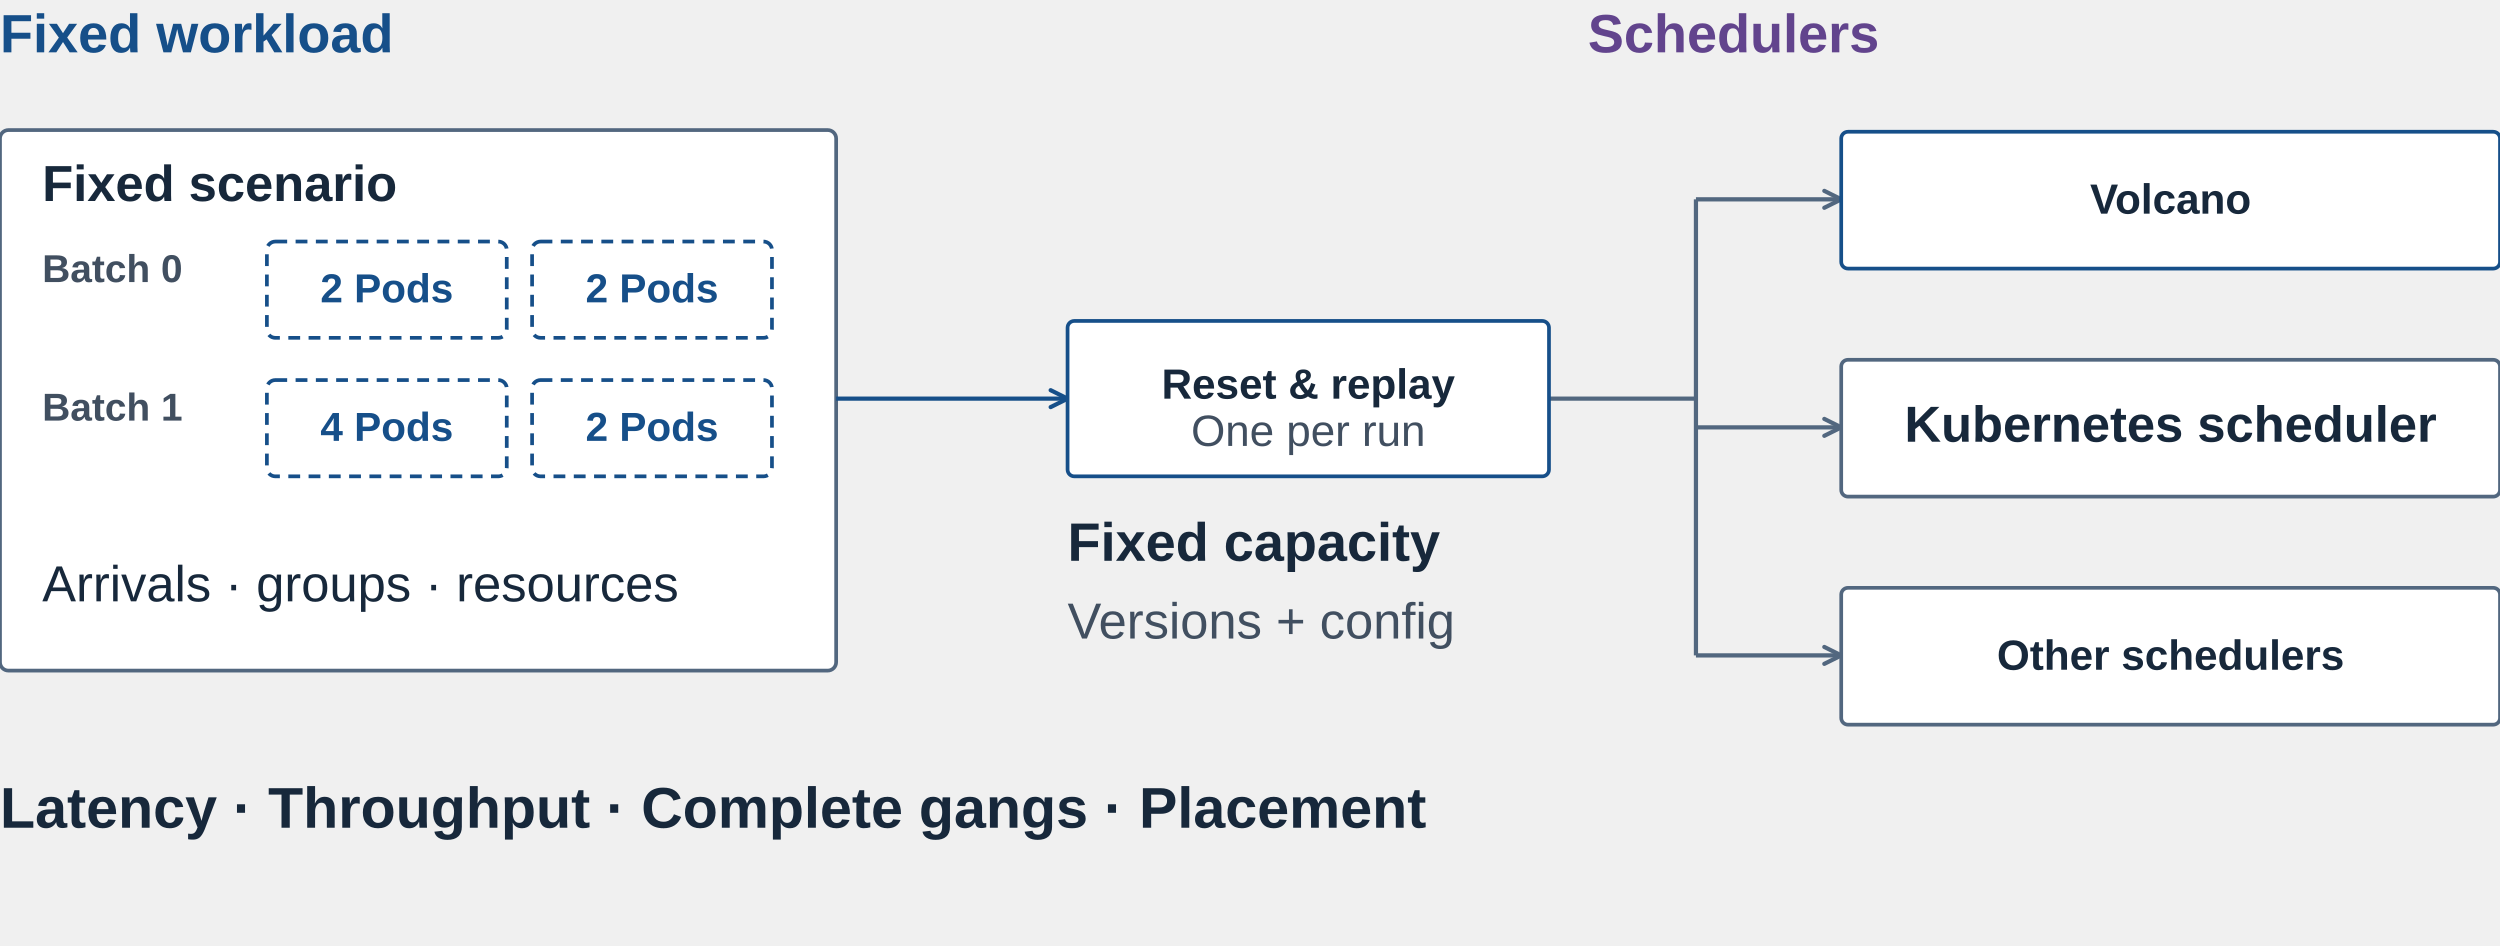
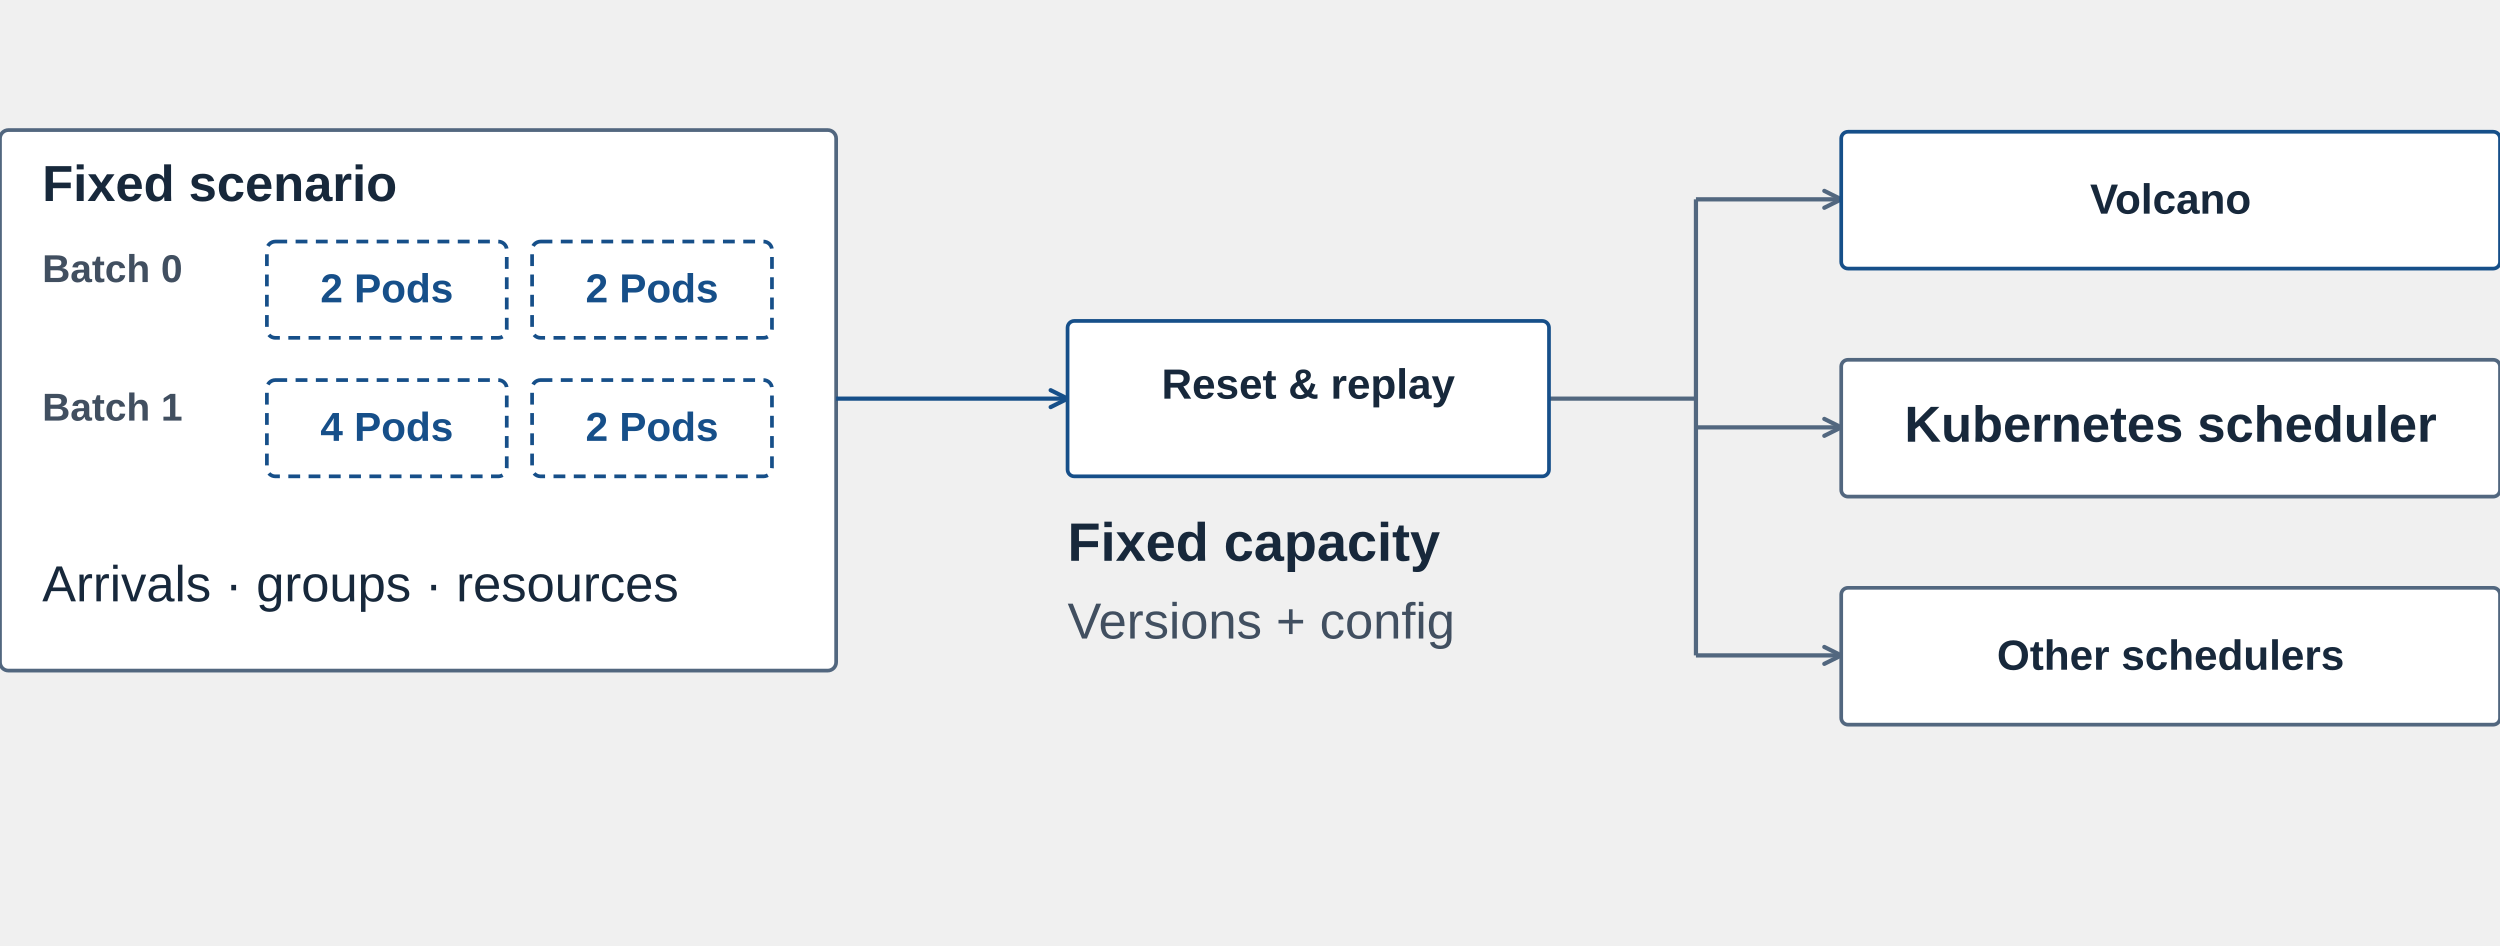
<svg xmlns="http://www.w3.org/2000/svg" width="1480" height="560" viewBox="0 0 1480 560">
  <defs>
    <marker id="arrow-146653" viewBox="0 0 12 12" refX="12" refY="6" markerWidth="12" markerHeight="12" markerUnits="userSpaceOnUse" orient="auto">
      <path d="M0 0 L12 6 L0 12 Z" fill="#146653" />
    </marker>
    <marker id="arrow-164f89" viewBox="0 0 12 12" refX="12" refY="6" markerWidth="12" markerHeight="12" markerUnits="userSpaceOnUse" orient="auto">
      <path d="M0 0 L12 6 L0 12 Z" fill="#164f89" />
    </marker>
    <marker id="arrow-17283b" viewBox="0 0 12 12" refX="12" refY="6" markerWidth="12" markerHeight="12" markerUnits="userSpaceOnUse" orient="auto">
      <path d="M0 0 L12 6 L0 12 Z" fill="#17283b" />
    </marker>
    <marker id="arrow-414f60" viewBox="0 0 12 12" refX="12" refY="6" markerWidth="12" markerHeight="12" markerUnits="userSpaceOnUse" orient="auto">
      <path d="M0 0 L12 6 L0 12 Z" fill="#414f60" />
    </marker>
    <marker id="arrow-52677f" viewBox="0 0 12 12" refX="12" refY="6" markerWidth="12" markerHeight="12" markerUnits="userSpaceOnUse" orient="auto">
      <path d="M0 0 L12 6 L0 12 Z" fill="#52677f" />
    </marker>
    <marker id="arrow-62448d" viewBox="0 0 12 12" refX="12" refY="6" markerWidth="12" markerHeight="12" markerUnits="userSpaceOnUse" orient="auto">
      <path d="M0 0 L12 6 L0 12 Z" fill="#62448d" />
    </marker>
    <marker id="arrow-8b621c" viewBox="0 0 12 12" refX="12" refY="6" markerWidth="12" markerHeight="12" markerUnits="userSpaceOnUse" orient="auto">
      <path d="M0 0 L12 6 L0 12 Z" fill="#8b621c" />
    </marker>
    <marker id="arrow-a6b5c6" viewBox="0 0 12 12" refX="12" refY="6" markerWidth="12" markerHeight="12" markerUnits="userSpaceOnUse" orient="auto">
      <path d="M0 0 L12 6 L0 12 Z" fill="#a6b5c6" />
    </marker>
    <marker id="arrow-c14421" viewBox="0 0 12 12" refX="12" refY="6" markerWidth="12" markerHeight="12" markerUnits="userSpaceOnUse" orient="auto">
      <path d="M0 0 L12 6 L0 12 Z" fill="#c14421" />
    </marker>
    <marker id="arrow-dce5ee" viewBox="0 0 12 12" refX="12" refY="6" markerWidth="12" markerHeight="12" markerUnits="userSpaceOnUse" orient="auto">
      <path d="M0 0 L12 6 L0 12 Z" fill="#dce5ee" />
    </marker>
    <marker id="arrow-dce9f8" viewBox="0 0 12 12" refX="12" refY="6" markerWidth="12" markerHeight="12" markerUnits="userSpaceOnUse" orient="auto">
      <path d="M0 0 L12 6 L0 12 Z" fill="#dce9f8" />
    </marker>
    <marker id="arrow-deeee8" viewBox="0 0 12 12" refX="12" refY="6" markerWidth="12" markerHeight="12" markerUnits="userSpaceOnUse" orient="auto">
      <path d="M0 0 L12 6 L0 12 Z" fill="#deeee8" />
    </marker>
    <marker id="arrow-eae3f3" viewBox="0 0 12 12" refX="12" refY="6" markerWidth="12" markerHeight="12" markerUnits="userSpaceOnUse" orient="auto">
      <path d="M0 0 L12 6 L0 12 Z" fill="#eae3f3" />
    </marker>
    <marker id="arrow-f2f5f9" viewBox="0 0 12 12" refX="12" refY="6" markerWidth="12" markerHeight="12" markerUnits="userSpaceOnUse" orient="auto">
      <path d="M0 0 L12 6 L0 12 Z" fill="#f2f5f9" />
    </marker>
    <marker id="arrow-fff5e2" viewBox="0 0 12 12" refX="12" refY="6" markerWidth="12" markerHeight="12" markerUnits="userSpaceOnUse" orient="auto">
      <path d="M0 0 L12 6 L0 12 Z" fill="#fff5e2" />
    </marker>
    <marker id="arrow-ffffff" viewBox="0 0 12 12" refX="12" refY="6" markerWidth="12" markerHeight="12" markerUnits="userSpaceOnUse" orient="auto">
      <path d="M0 0 L12 6 L0 12 Z" fill="#ffffff" />
    </marker>
  </defs>
  <rect x="0" y="77" width="495" height="320" rx="5" fill="#ffffff" stroke="#52677f" stroke-width="2.2" />
  <path d="M495,236 L632,236" fill="none" stroke="#164f89" stroke-width="2.5" stroke-linejoin="round" />
  <path d="M622.0,241.0 L632,236 L622.0,231.0" fill="none" stroke="#164f89" stroke-width="2.5" stroke-linecap="round" stroke-linejoin="round" />
  <path d="M917,236 L1004,236" fill="none" stroke="#52677f" stroke-width="2.5" stroke-linejoin="round" />
  <path d="M1004,118 L1004,388" fill="none" stroke="#52677f" stroke-width="2.5" stroke-linejoin="round" />
  <path d="M1004,118 L1090,118" fill="none" stroke="#52677f" stroke-width="2.5" stroke-linejoin="round" />
  <path d="M1080.0,123.0 L1090,118 L1080.0,113.0" fill="none" stroke="#52677f" stroke-width="2.5" stroke-linecap="round" stroke-linejoin="round" />
  <path d="M1004,253 L1090,253" fill="none" stroke="#52677f" stroke-width="2.5" stroke-linejoin="round" />
  <path d="M1080.0,258.0 L1090,253 L1080.0,248.0" fill="none" stroke="#52677f" stroke-width="2.5" stroke-linecap="round" stroke-linejoin="round" />
  <path d="M1004,388 L1090,388" fill="none" stroke="#52677f" stroke-width="2.5" stroke-linejoin="round" />
  <path d="M1080.0,393.0 L1090,388 L1080.0,383.0" fill="none" stroke="#52677f" stroke-width="2.5" stroke-linecap="round" stroke-linejoin="round" />
-   <text x="0" y="31" font-family="Liberation Sans, Arial, sans-serif" font-size="32" font-weight="700" fill="#164f89" text-anchor="start">Fixed workload</text>
-   <text x="940" y="31" font-family="Liberation Sans, Arial, sans-serif" font-size="32" font-weight="700" fill="#62448d" text-anchor="start">Schedulers</text>
  <text x="25" y="119" font-family="Liberation Sans, Arial, sans-serif" font-size="30" font-weight="700" fill="#17283b" text-anchor="start">
    <tspan x="25" dy="0">Fixed scenario</tspan>
  </text>
  <text x="25" y="167" font-family="Liberation Sans, Arial, sans-serif" font-size="23" font-weight="700" fill="#414f60" text-anchor="start">
    <tspan x="25" dy="0">Batch 0</tspan>
  </text>
  <rect x="158" y="143" width="142" height="57" rx="5" fill="#ffffff" stroke="#164f89" stroke-width="2.2" stroke-dasharray="7 5" />
  <text x="229" y="179" font-family="Liberation Sans, Arial, sans-serif" font-size="24" font-weight="700" fill="#164f89" text-anchor="middle">
    <tspan x="229" dy="0">2 Pods</tspan>
  </text>
  <rect x="315" y="143" width="142" height="57" rx="5" fill="#ffffff" stroke="#164f89" stroke-width="2.2" stroke-dasharray="7 5" />
  <text x="386" y="179" font-family="Liberation Sans, Arial, sans-serif" font-size="24" font-weight="700" fill="#164f89" text-anchor="middle">
    <tspan x="386" dy="0">2 Pods</tspan>
  </text>
  <text x="25" y="249" font-family="Liberation Sans, Arial, sans-serif" font-size="23" font-weight="700" fill="#414f60" text-anchor="start">
    <tspan x="25" dy="0">Batch 1</tspan>
  </text>
  <rect x="158" y="225" width="142" height="57" rx="5" fill="#ffffff" stroke="#164f89" stroke-width="2.2" stroke-dasharray="7 5" />
  <text x="229" y="261" font-family="Liberation Sans, Arial, sans-serif" font-size="24" font-weight="700" fill="#164f89" text-anchor="middle">
    <tspan x="229" dy="0">4 Pods</tspan>
  </text>
  <rect x="315" y="225" width="142" height="57" rx="5" fill="#ffffff" stroke="#164f89" stroke-width="2.2" stroke-dasharray="7 5" />
  <text x="386" y="261" font-family="Liberation Sans, Arial, sans-serif" font-size="24" font-weight="700" fill="#164f89" text-anchor="middle">
    <tspan x="386" dy="0">2 Pods</tspan>
  </text>
  <text x="25" y="356" font-family="Liberation Sans, Arial, sans-serif" font-size="30" font-weight="400" fill="#17283b" text-anchor="start">Arrivals · groups · resources</text>
  <rect x="632" y="190" width="285" height="92" rx="4" fill="#ffffff" stroke="#164f89" stroke-width="2.2" />
  <text x="774.5" y="236.0" font-family="Liberation Sans, Arial, sans-serif" font-size="25" font-weight="700" fill="#17283b" text-anchor="middle">
    <tspan x="774.5" dy="0">Reset &amp; replay</tspan>
  </text>
-   <text x="774.5" y="264.0" font-family="Liberation Sans, Arial, sans-serif" font-size="26" font-weight="400" fill="#414f60" text-anchor="middle">One per run</text>
  <text x="632" y="332" font-family="Liberation Sans, Arial, sans-serif" font-size="32" font-weight="700" fill="#17283b" text-anchor="start">Fixed capacity</text>
  <text x="632" y="378" font-family="Liberation Sans, Arial, sans-serif" font-size="30" font-weight="400" fill="#414f60" text-anchor="start">Versions + config</text>
  <rect x="1090" y="78" width="390" height="81" rx="4" fill="#ffffff" stroke="#164f89" stroke-width="2.2" />
  <text x="1285.0" y="126.5" font-family="Liberation Sans, Arial, sans-serif" font-size="25" font-weight="700" fill="#17283b" text-anchor="middle">
    <tspan x="1285.0" dy="0">Volcano</tspan>
  </text>
  <rect x="1090" y="213" width="390" height="81" rx="4" fill="#ffffff" stroke="#52677f" stroke-width="2.2" />
  <text x="1285.0" y="261.5" font-family="Liberation Sans, Arial, sans-serif" font-size="30" font-weight="700" fill="#17283b" text-anchor="middle">Kubernetes scheduler</text>
  <rect x="1090" y="348" width="390" height="81" rx="4" fill="#ffffff" stroke="#52677f" stroke-width="2.2" />
  <text x="1285.0" y="396.5" font-family="Liberation Sans, Arial, sans-serif" font-size="25" font-weight="700" fill="#17283b" text-anchor="middle">Other schedulers</text>
-   <text x="0" y="490" font-family="Liberation Sans, Arial, sans-serif" font-size="34" font-weight="700" fill="#17283b" text-anchor="start">Latency  ·  Throughput  ·  Complete gangs  ·  Placement</text>
</svg>
